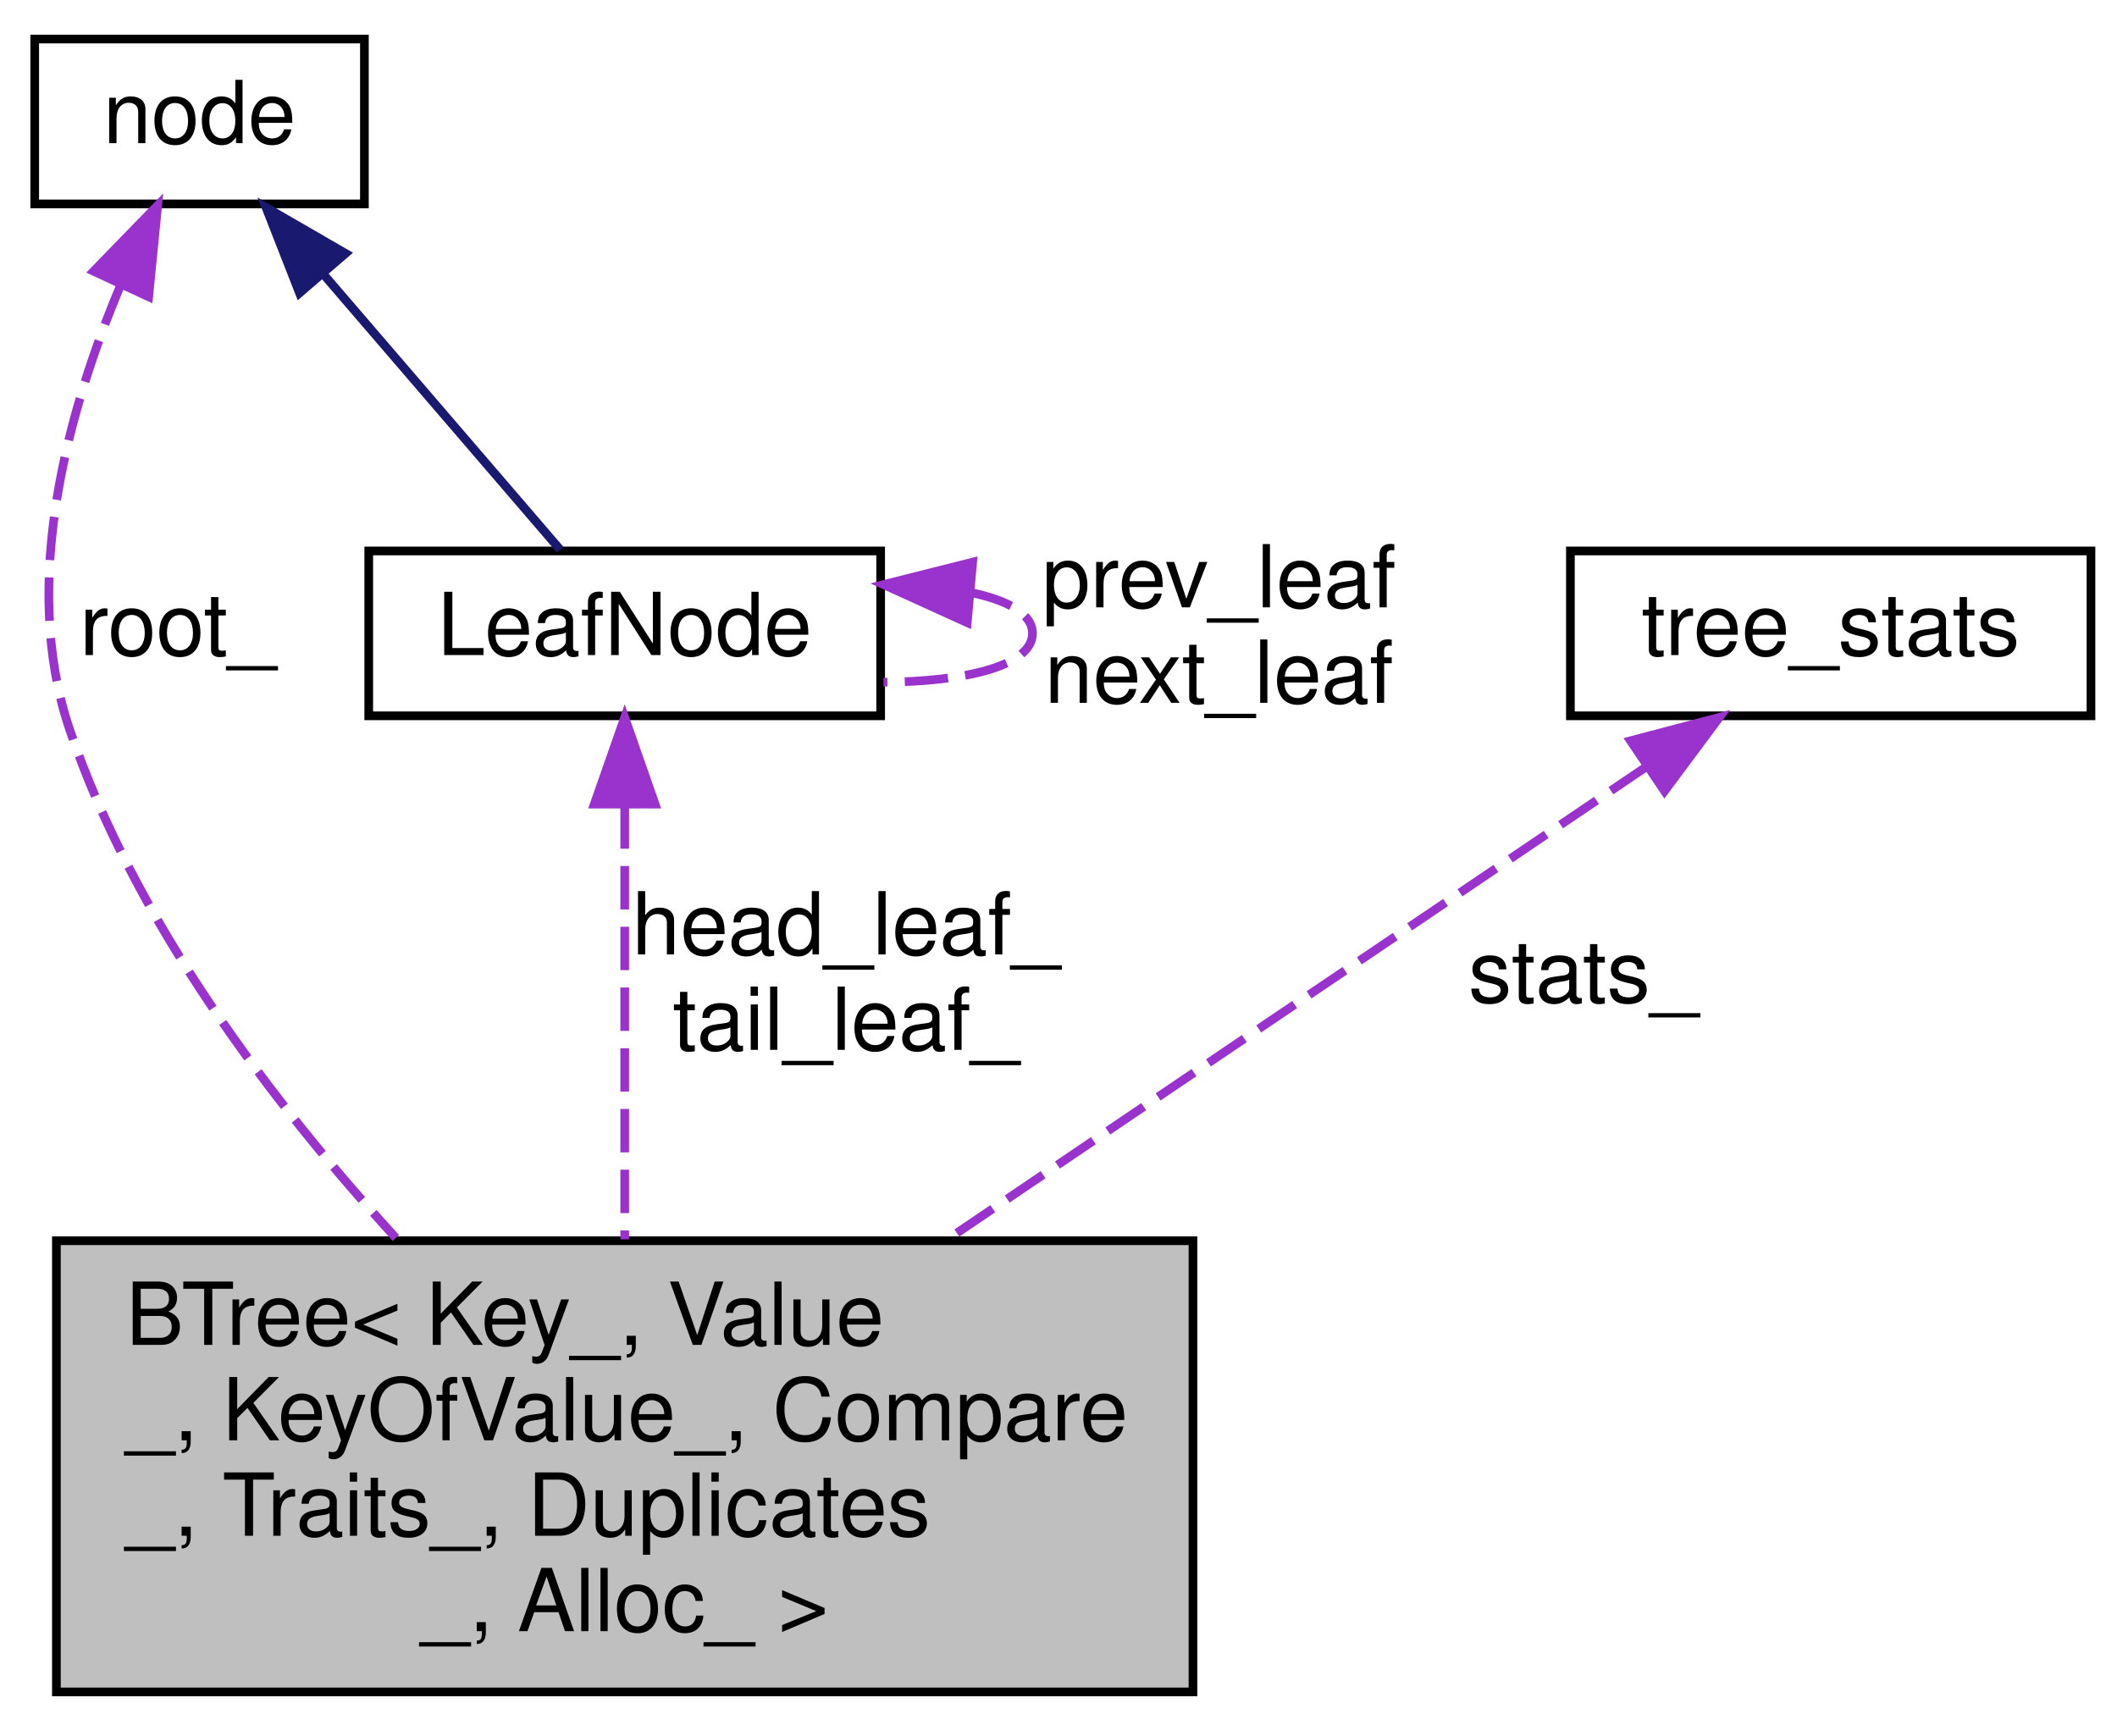
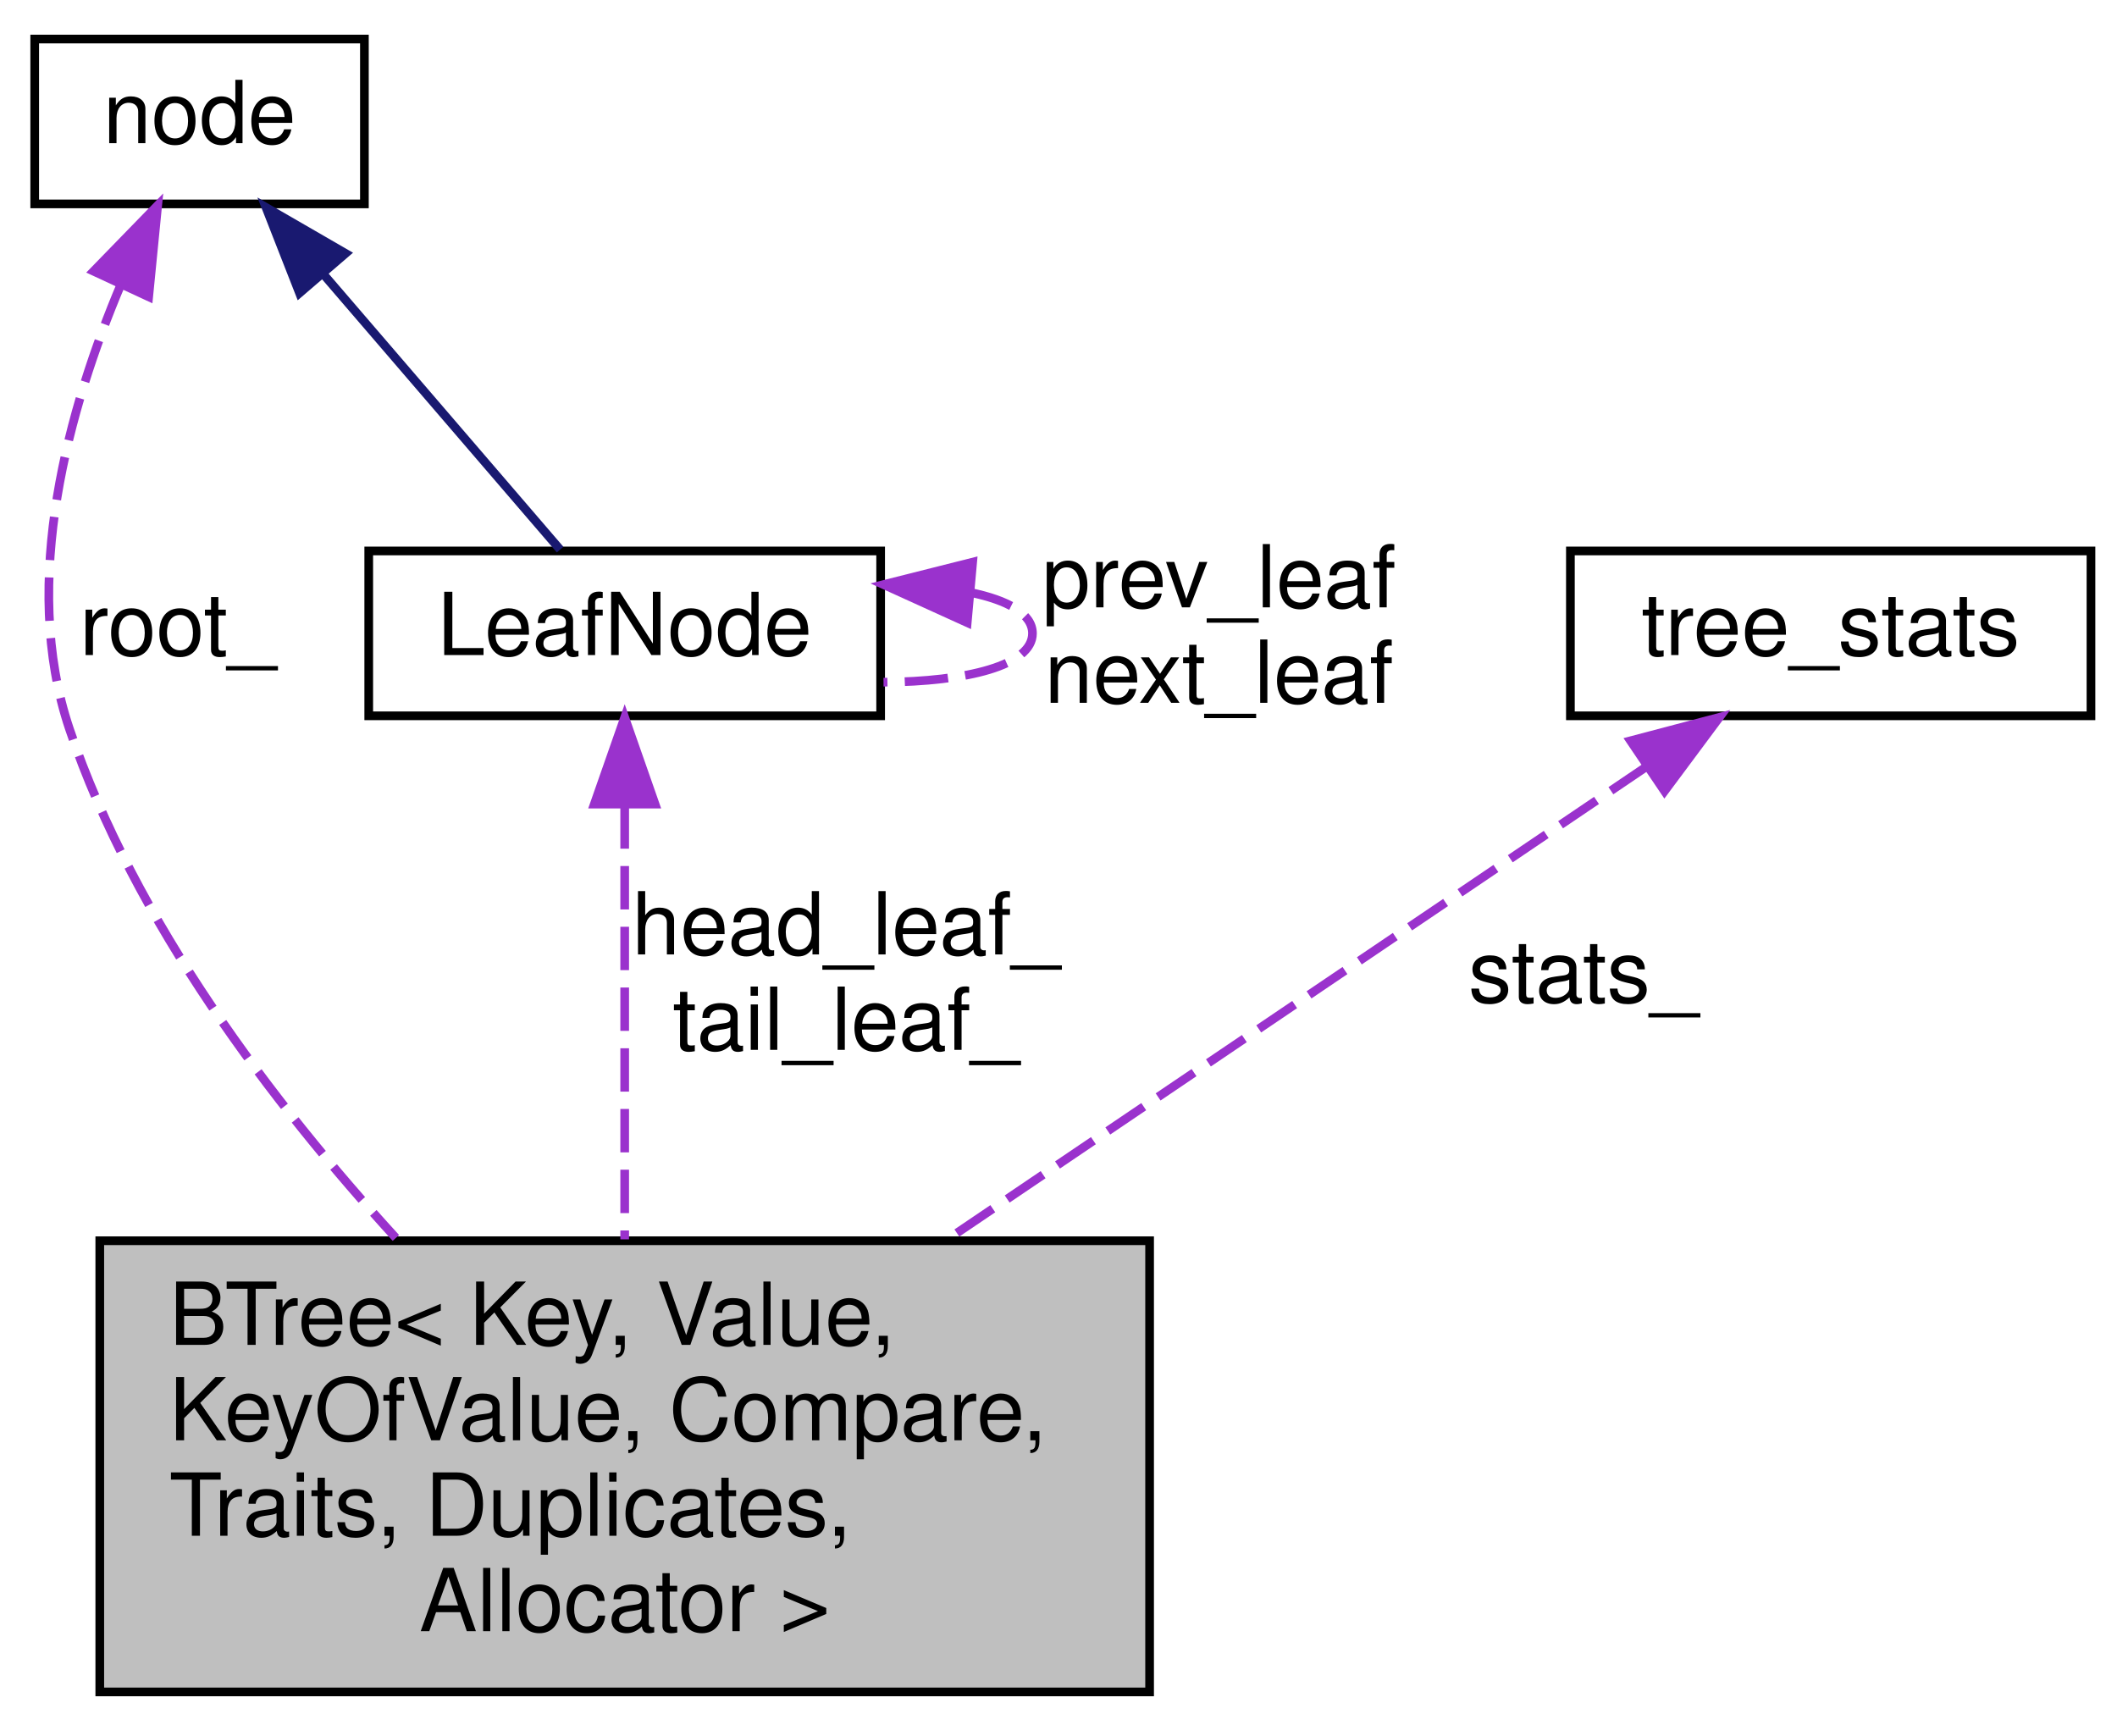
<svg xmlns="http://www.w3.org/2000/svg" xmlns:xlink="http://www.w3.org/1999/xlink" width="244pt" height="200pt" viewBox="0.00 0.00 244.00 200.00">
  <g id="graph0" class="graph" transform="scale(1 1) rotate(0) translate(4 196)">
    <g id="node1" class="node">
-       <polygon fill="#bfbfbf" stroke="black" points="2.5,-1 2.5,-53 133.5,-53 133.5,-1 2.5,-1" />
-       <text text-anchor="start" x="10.5" y="-41" font-family="Helvetica,sans-Serif" font-size="10.00">BTree&lt; Key_, Value</text>
-       <text text-anchor="start" x="10.5" y="-30" font-family="Helvetica,sans-Serif" font-size="10.00">_, KeyOfValue_, Compare</text>
-       <text text-anchor="start" x="10.5" y="-19" font-family="Helvetica,sans-Serif" font-size="10.00">_, Traits_, Duplicates</text>
-       <text text-anchor="middle" x="68" y="-8" font-family="Helvetica,sans-Serif" font-size="10.00">_, Alloc_ &gt;</text>
+       <polygon fill="#bfbfbf" stroke="black" points="7.5,-1 7.5,-53 128.5,-53 128.5,-1 7.5,-1" />
+       <text text-anchor="start" x="15.5" y="-41" font-family="Helvetica,sans-Serif" font-size="10.00">BTree&lt; Key, Value,</text>
+       <text text-anchor="start" x="15.5" y="-30" font-family="Helvetica,sans-Serif" font-size="10.00"> KeyOfValue, Compare,</text>
+       <text text-anchor="start" x="15.5" y="-19" font-family="Helvetica,sans-Serif" font-size="10.00"> Traits, Duplicates,</text>
+       <text text-anchor="middle" x="68" y="-8" font-family="Helvetica,sans-Serif" font-size="10.00"> Allocator &gt;</text>
    </g>
    <g id="node2" class="node">
      <g id="a_node2">
        <a xlink:href="structtlx_1_1BTree_1_1node.html" target="_top" xlink:title="node">
          <polygon fill="none" stroke="black" points="0,-172.5 0,-191.5 38,-191.5 38,-172.5 0,-172.5" />
          <text text-anchor="middle" x="19" y="-179.5" font-family="Helvetica,sans-Serif" font-size="10.00">node</text>
        </a>
      </g>
    </g>
    <g id="edge1" class="edge">
      <path fill="none" stroke="#9a32cd" stroke-dasharray="5,2" d="M9.956,-163.254C3.995,-149.141 -1.742,-129.011 4,-112 11.505,-89.765 27.505,-68.765 41.629,-53.324" />
      <polygon fill="#9a32cd" stroke="#9a32cd" points="6.788,-164.741 14.176,-172.336 13.137,-161.792 6.788,-164.741" />
      <text text-anchor="middle" x="16.5" y="-120.5" font-family="Helvetica,sans-Serif" font-size="10.00"> root_</text>
    </g>
    <g id="node3" class="node">
      <g id="a_node3">
        <a xlink:href="structtlx_1_1BTree_1_1LeafNode.html" target="_top" xlink:title="LeafNode">
          <polygon fill="none" stroke="black" points="38.5,-113.5 38.5,-132.5 97.5,-132.5 97.5,-113.5 38.5,-113.5" />
          <text text-anchor="middle" x="68" y="-120.5" font-family="Helvetica,sans-Serif" font-size="10.00">LeafNode</text>
        </a>
      </g>
    </g>
    <g id="edge3" class="edge">
      <path fill="none" stroke="midnightblue" d="M33.228,-164.449C42.165,-154.053 53.328,-141.067 60.558,-132.657" />
      <polygon fill="midnightblue" stroke="midnightblue" points="30.521,-162.229 26.656,-172.094 35.829,-166.792 30.521,-162.229" />
    </g>
    <g id="edge2" class="edge">
      <path fill="none" stroke="#9a32cd" stroke-dasharray="5,2" d="M68,-103.187C68,-88.824 68,-68.892 68,-53.159" />
      <polygon fill="#9a32cd" stroke="#9a32cd" points="64.5,-103.325 68,-113.325 71.5,-103.325 64.5,-103.325" />
      <text text-anchor="middle" x="93.5" y="-86" font-family="Helvetica,sans-Serif" font-size="10.00"> head_leaf_</text>
      <text text-anchor="middle" x="93.5" y="-75" font-family="Helvetica,sans-Serif" font-size="10.00">tail_leaf_</text>
    </g>
    <g id="edge4" class="edge">
      <path fill="none" stroke="#9a32cd" stroke-dasharray="5,2" d="M107.812,-127.724C112.181,-126.824 115,-125.249 115,-123 115,-119.309 107.41,-117.434 97.832,-117.376" />
      <polygon fill="#9a32cd" stroke="#9a32cd" points="107.478,-124.24 97.832,-128.624 108.106,-131.212 107.478,-124.24" />
      <text text-anchor="middle" x="136.5" y="-126" font-family="Helvetica,sans-Serif" font-size="10.00"> prev_leaf</text>
      <text text-anchor="middle" x="136.5" y="-115" font-family="Helvetica,sans-Serif" font-size="10.00">next_leaf</text>
    </g>
    <g id="node4" class="node">
      <g id="a_node4">
        <a xlink:href="structtlx_1_1BTree_1_1tree__stats.html" target="_top" xlink:title="A small struct containing basic statistics about the B+ tree. ">
          <polygon fill="none" stroke="black" points="177,-113.5 177,-132.5 237,-132.5 237,-113.5 177,-113.5" />
          <text text-anchor="middle" x="207" y="-120.5" font-family="Helvetica,sans-Serif" font-size="10.00">tree_stats</text>
        </a>
      </g>
    </g>
    <g id="edge5" class="edge">
      <path fill="none" stroke="#9a32cd" stroke-dasharray="5,2" d="M185.809,-107.669C164.436,-93.216 131.002,-70.606 105.204,-53.159" />
      <polygon fill="#9a32cd" stroke="#9a32cd" points="183.928,-110.623 194.172,-113.325 187.849,-104.824 183.928,-110.623" />
      <text text-anchor="middle" x="178.5" y="-80.5" font-family="Helvetica,sans-Serif" font-size="10.00"> stats_</text>
    </g>
  </g>
</svg>
